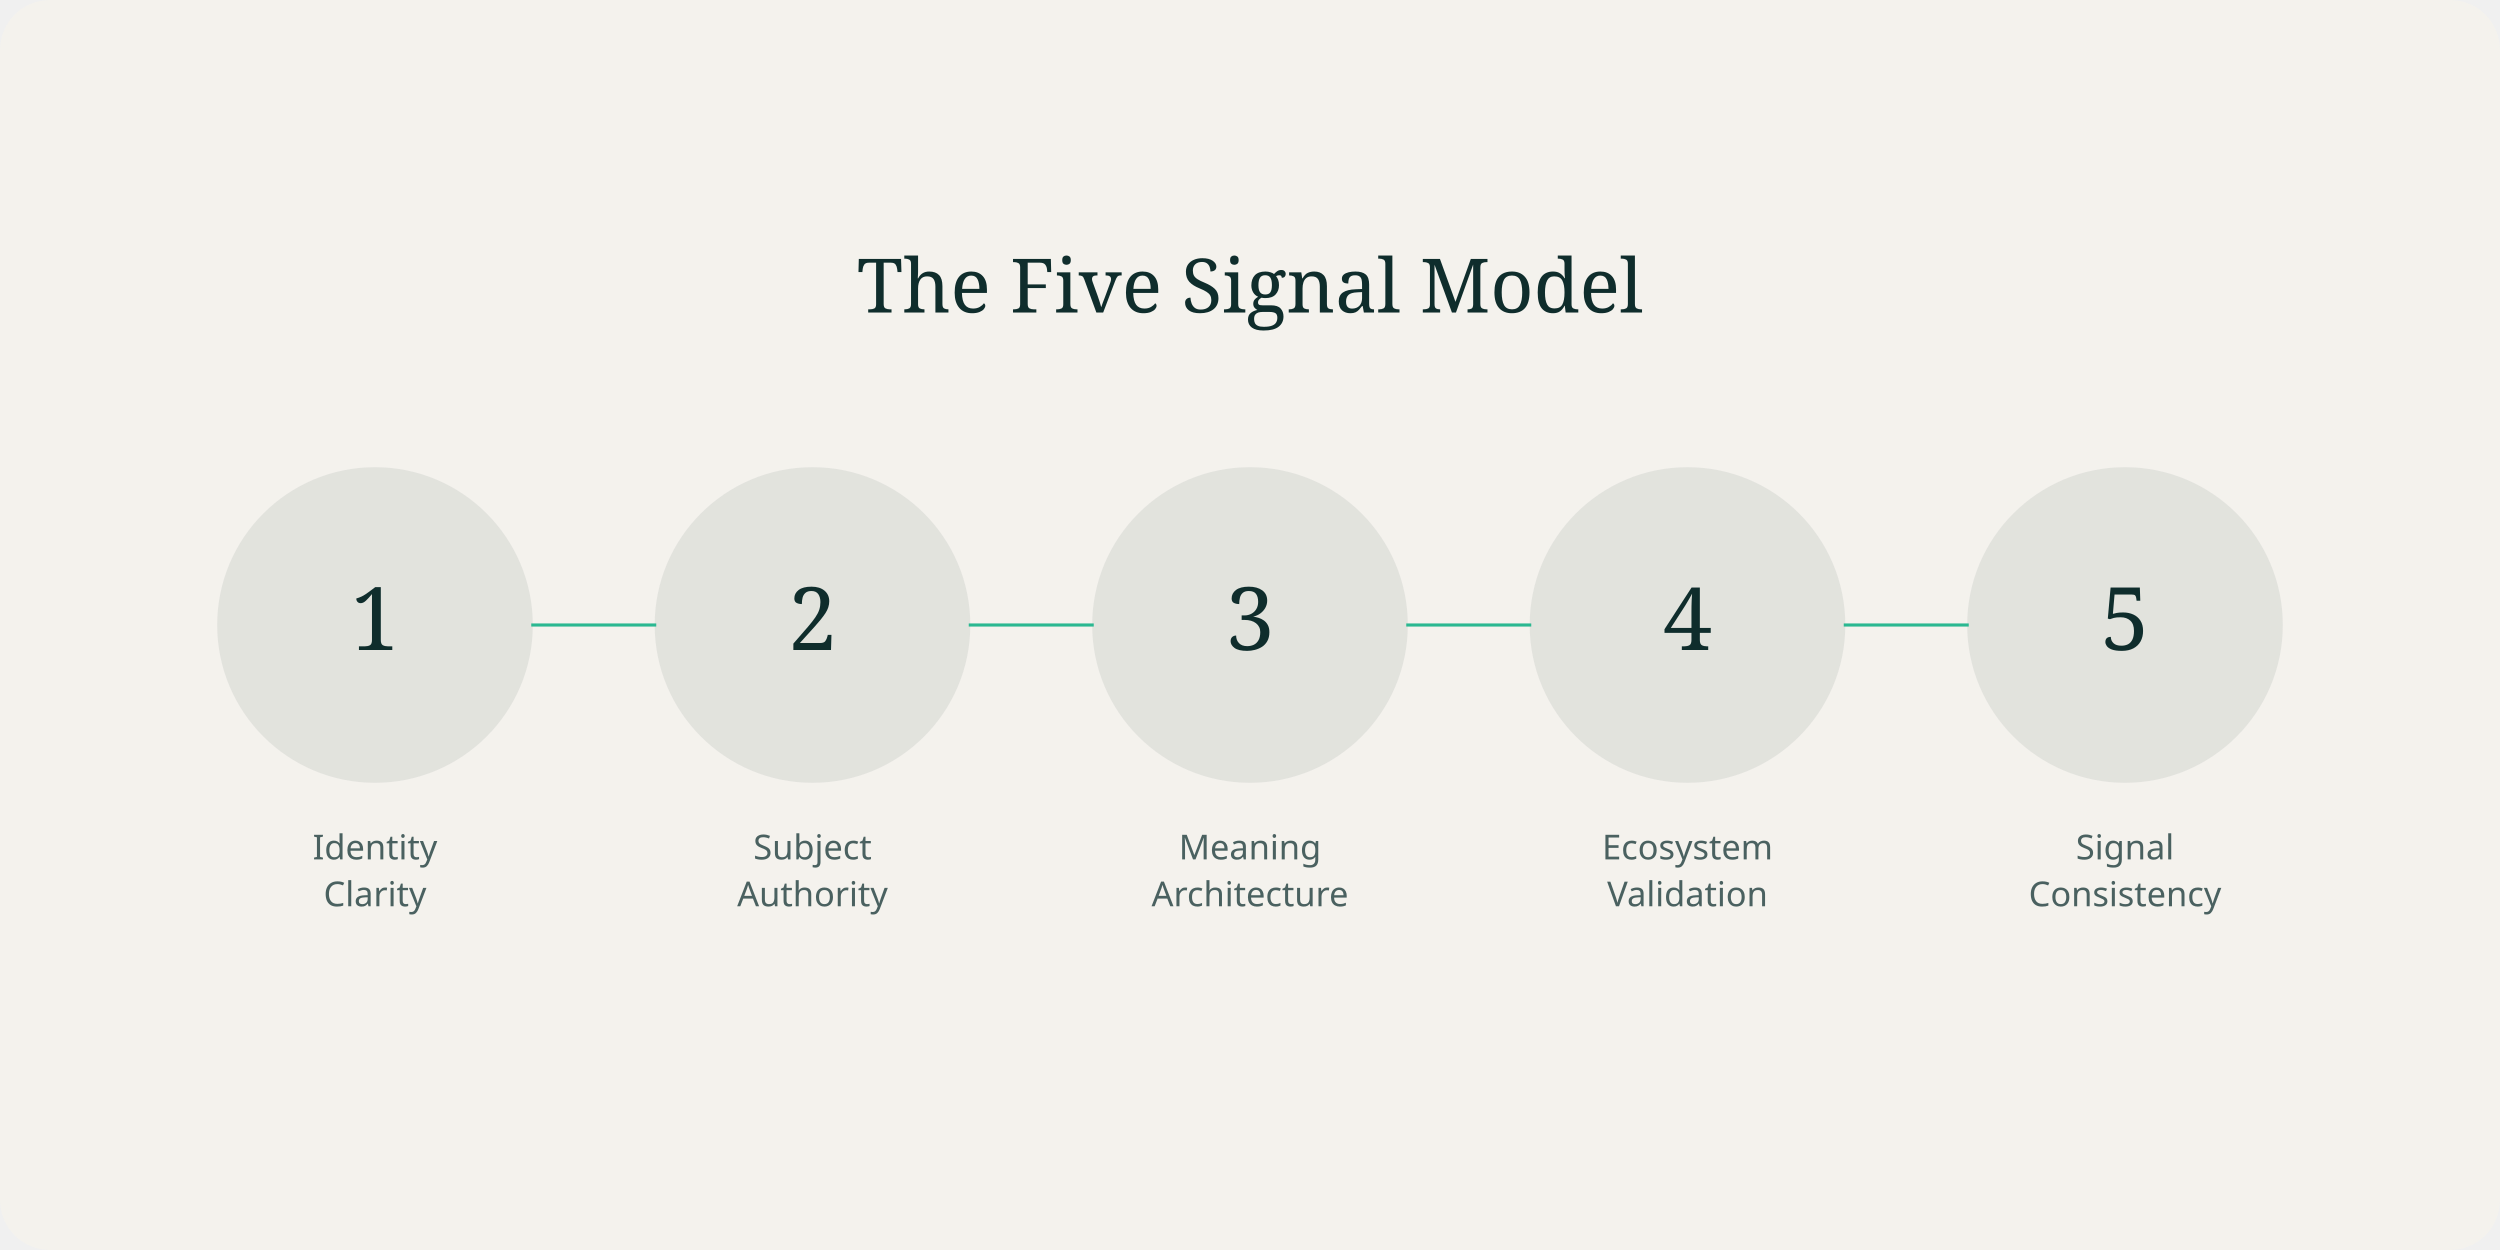
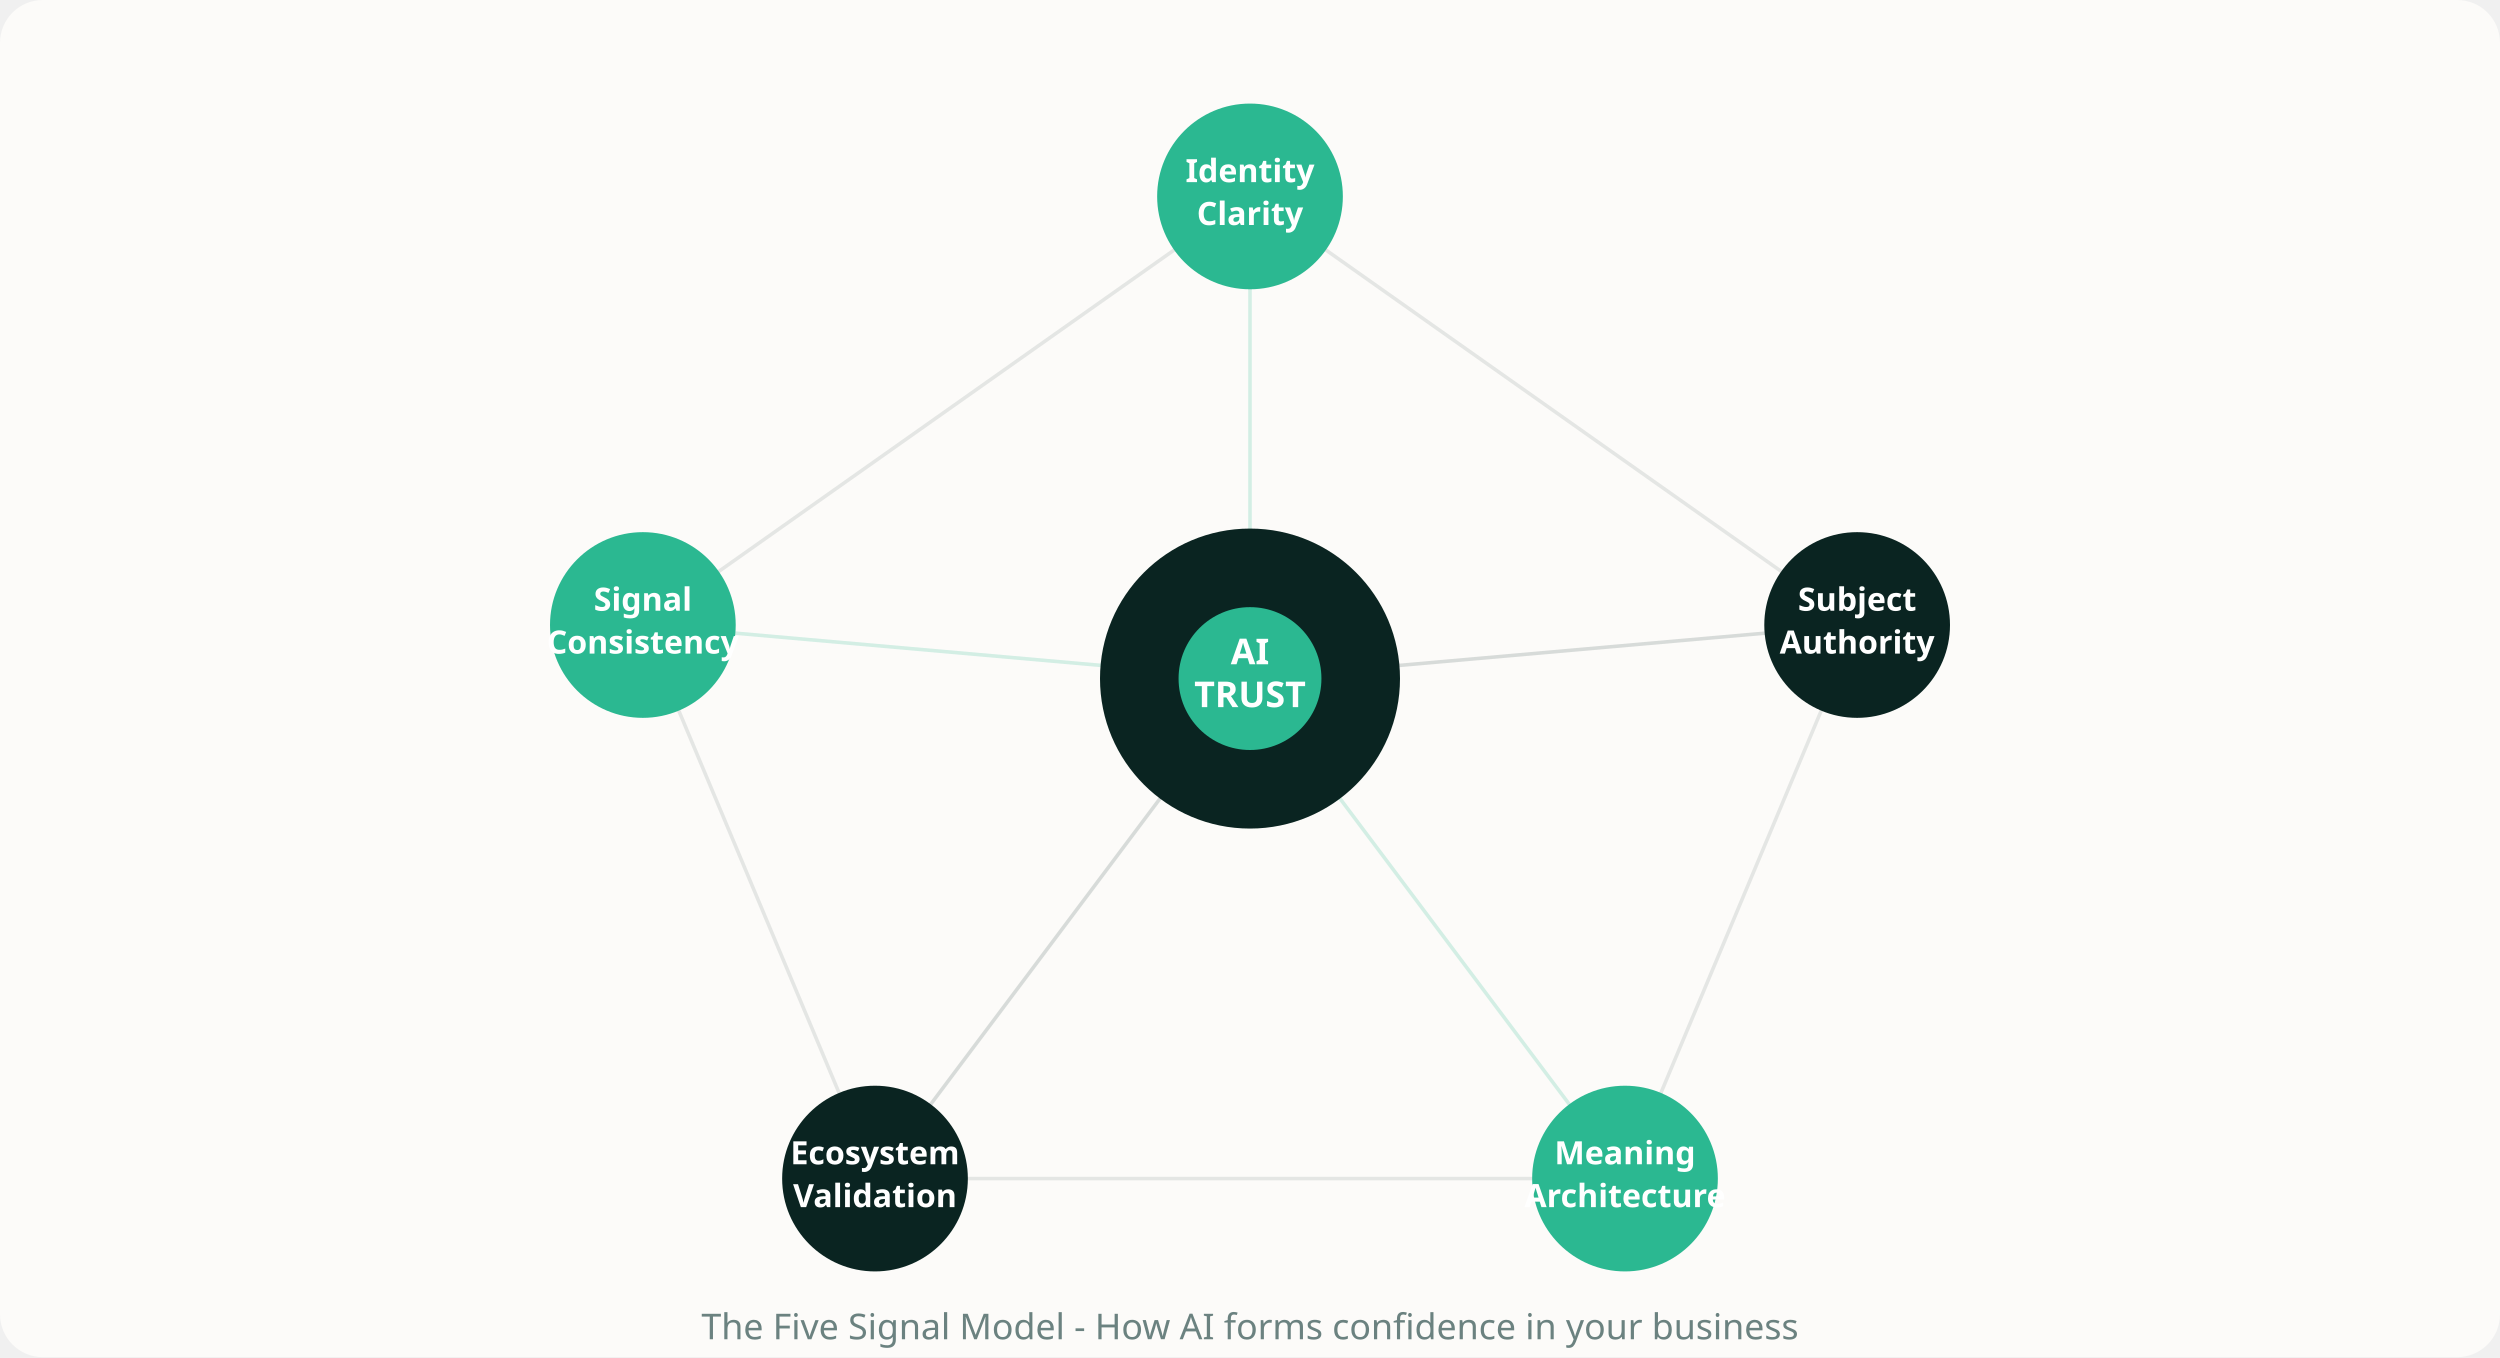
- <svg xmlns="http://www.w3.org/2000/svg" width="800" height="400" viewBox="0 0 800 400">
-   <rect width="800" height="400" fill="#f4f2ed" rx="16" />
-   <circle cx="120" cy="200" r="50" fill="#0f2d2c" opacity="0.08" stroke="#0f2d2c" stroke-width="1" />
-   <circle cx="260" cy="200" r="50" fill="#0f2d2c" opacity="0.08" stroke="#0f2d2c" stroke-width="1" />
-   <circle cx="400" cy="200" r="50" fill="#0f2d2c" opacity="0.08" stroke="#0f2d2c" stroke-width="1" />
-   <circle cx="540" cy="200" r="50" fill="#0f2d2c" opacity="0.08" stroke="#0f2d2c" stroke-width="1" />
-   <circle cx="680" cy="200" r="50" fill="#0f2d2c" opacity="0.08" stroke="#0f2d2c" stroke-width="1" />
-   <text x="120" y="208" text-anchor="middle" font-family="DM Serif Display,serif" font-size="28" fill="#0f2d2c">1</text>
-   <text x="260" y="208" text-anchor="middle" font-family="DM Serif Display,serif" font-size="28" fill="#0f2d2c">2</text>
-   <text x="400" y="208" text-anchor="middle" font-family="DM Serif Display,serif" font-size="28" fill="#0f2d2c">3</text>
-   <text x="540" y="208" text-anchor="middle" font-family="DM Serif Display,serif" font-size="28" fill="#0f2d2c">4</text>
-   <text x="680" y="208" text-anchor="middle" font-family="DM Serif Display,serif" font-size="28" fill="#0f2d2c">5</text>
-   <text x="120" y="275" text-anchor="middle" font-family="DM Sans,sans-serif" font-size="11" fill="#4a6160">Identity</text>
-   <text x="120" y="290" text-anchor="middle" font-family="DM Sans,sans-serif" font-size="11" fill="#4a6160">Clarity</text>
-   <text x="260" y="275" text-anchor="middle" font-family="DM Sans,sans-serif" font-size="11" fill="#4a6160">Subject</text>
-   <text x="260" y="290" text-anchor="middle" font-family="DM Sans,sans-serif" font-size="11" fill="#4a6160">Authority</text>
-   <text x="400" y="275" text-anchor="middle" font-family="DM Sans,sans-serif" font-size="11" fill="#4a6160">Meaning</text>
-   <text x="400" y="290" text-anchor="middle" font-family="DM Sans,sans-serif" font-size="11" fill="#4a6160">Architecture</text>
-   <text x="540" y="275" text-anchor="middle" font-family="DM Sans,sans-serif" font-size="11" fill="#4a6160">Ecosystem</text>
-   <text x="540" y="290" text-anchor="middle" font-family="DM Sans,sans-serif" font-size="11" fill="#4a6160">Validation</text>
-   <text x="680" y="275" text-anchor="middle" font-family="DM Sans,sans-serif" font-size="11" fill="#4a6160">Signal</text>
-   <text x="680" y="290" text-anchor="middle" font-family="DM Sans,sans-serif" font-size="11" fill="#4a6160">Consistency</text>
-   <line x1="170" y1="200" x2="210" y2="200" stroke="#2bb891" stroke-width="1" />
-   <line x1="310" y1="200" x2="350" y2="200" stroke="#2bb891" stroke-width="1" />
-   <line x1="450" y1="200" x2="490" y2="200" stroke="#2bb891" stroke-width="1" />
-   <line x1="590" y1="200" x2="630" y2="200" stroke="#2bb891" stroke-width="1" />
-   <text x="400" y="100" text-anchor="middle" font-family="DM Serif Display,serif" font-size="24" fill="#0f2d2c">The Five Signal Model</text>
+ <svg xmlns="http://www.w3.org/2000/svg" width="700" height="380" viewBox="0 0 700 380">
+   <rect width="700" height="380" rx="12" fill="#fcfbf9" />
+   <polygon points="350,55 520,175 455,330 245,330 180,175" fill="none" stroke="#0a2421" stroke-width="1" opacity="0.1" />
+   <line x1="350" y1="190" x2="350" y2="55" stroke="#2bb891" stroke-width="1" opacity="0.2" />
+   <line x1="350" y1="190" x2="520" y2="175" stroke="#0a2421" stroke-width="1" opacity="0.15" />
+   <line x1="350" y1="190" x2="455" y2="330" stroke="#2bb891" stroke-width="1" opacity="0.2" />
+   <line x1="350" y1="190" x2="245" y2="330" stroke="#0a2421" stroke-width="1" opacity="0.15" />
+   <line x1="350" y1="190" x2="180" y2="175" stroke="#2bb891" stroke-width="1" opacity="0.2" />
+   <circle cx="350" cy="190" r="42" fill="#0a2421" />
+   <circle cx="350" cy="190" r="20" fill="#2bb891" />
+   <text x="350" y="186" text-anchor="middle" font-family="DM Sans, sans-serif" font-size="10" fill="#fff" font-weight="600">AI</text>
+   <text x="350" y="198" text-anchor="middle" font-family="DM Sans, sans-serif" font-size="10" fill="#fff" font-weight="600">TRUST</text>
+   <circle cx="350" cy="55" r="26" fill="#2bb891" />
+   <text x="350" y="51" text-anchor="middle" font-family="DM Sans, sans-serif" font-size="9" fill="#fff" font-weight="600">Identity</text>
+   <text x="350" y="63" text-anchor="middle" font-family="DM Sans, sans-serif" font-size="9" fill="#fff" font-weight="600">Clarity</text>
+   <circle cx="520" cy="175" r="26" fill="#0a2421" />
+   <text x="520" y="171" text-anchor="middle" font-family="DM Sans, sans-serif" font-size="9" fill="#fff" font-weight="600">Subject</text>
+   <text x="520" y="183" text-anchor="middle" font-family="DM Sans, sans-serif" font-size="9" fill="#fff" font-weight="600">Authority</text>
+   <circle cx="455" cy="330" r="26" fill="#2bb891" />
+   <text x="455" y="326" text-anchor="middle" font-family="DM Sans, sans-serif" font-size="9" fill="#fff" font-weight="600">Meaning</text>
+   <text x="455" y="338" text-anchor="middle" font-family="DM Sans, sans-serif" font-size="9" fill="#fff" font-weight="600">Architecture</text>
+   <circle cx="245" cy="330" r="26" fill="#0a2421" />
+   <text x="245" y="326" text-anchor="middle" font-family="DM Sans, sans-serif" font-size="9" fill="#fff" font-weight="600">Ecosystem</text>
+   <text x="245" y="338" text-anchor="middle" font-family="DM Sans, sans-serif" font-size="9" fill="#fff" font-weight="600">Validation</text>
+   <circle cx="180" cy="175" r="26" fill="#2bb891" />
+   <text x="180" y="171" text-anchor="middle" font-family="DM Sans, sans-serif" font-size="9" fill="#fff" font-weight="600">Signal</text>
+   <text x="180" y="183" text-anchor="middle" font-family="DM Sans, sans-serif" font-size="9" fill="#fff" font-weight="600">Consistency</text>
+   <text x="350" y="375" text-anchor="middle" font-family="DM Sans, sans-serif" font-size="10" fill="#6b8280">The Five Signal Model - How AI forms confidence in your business</text>
</svg>
